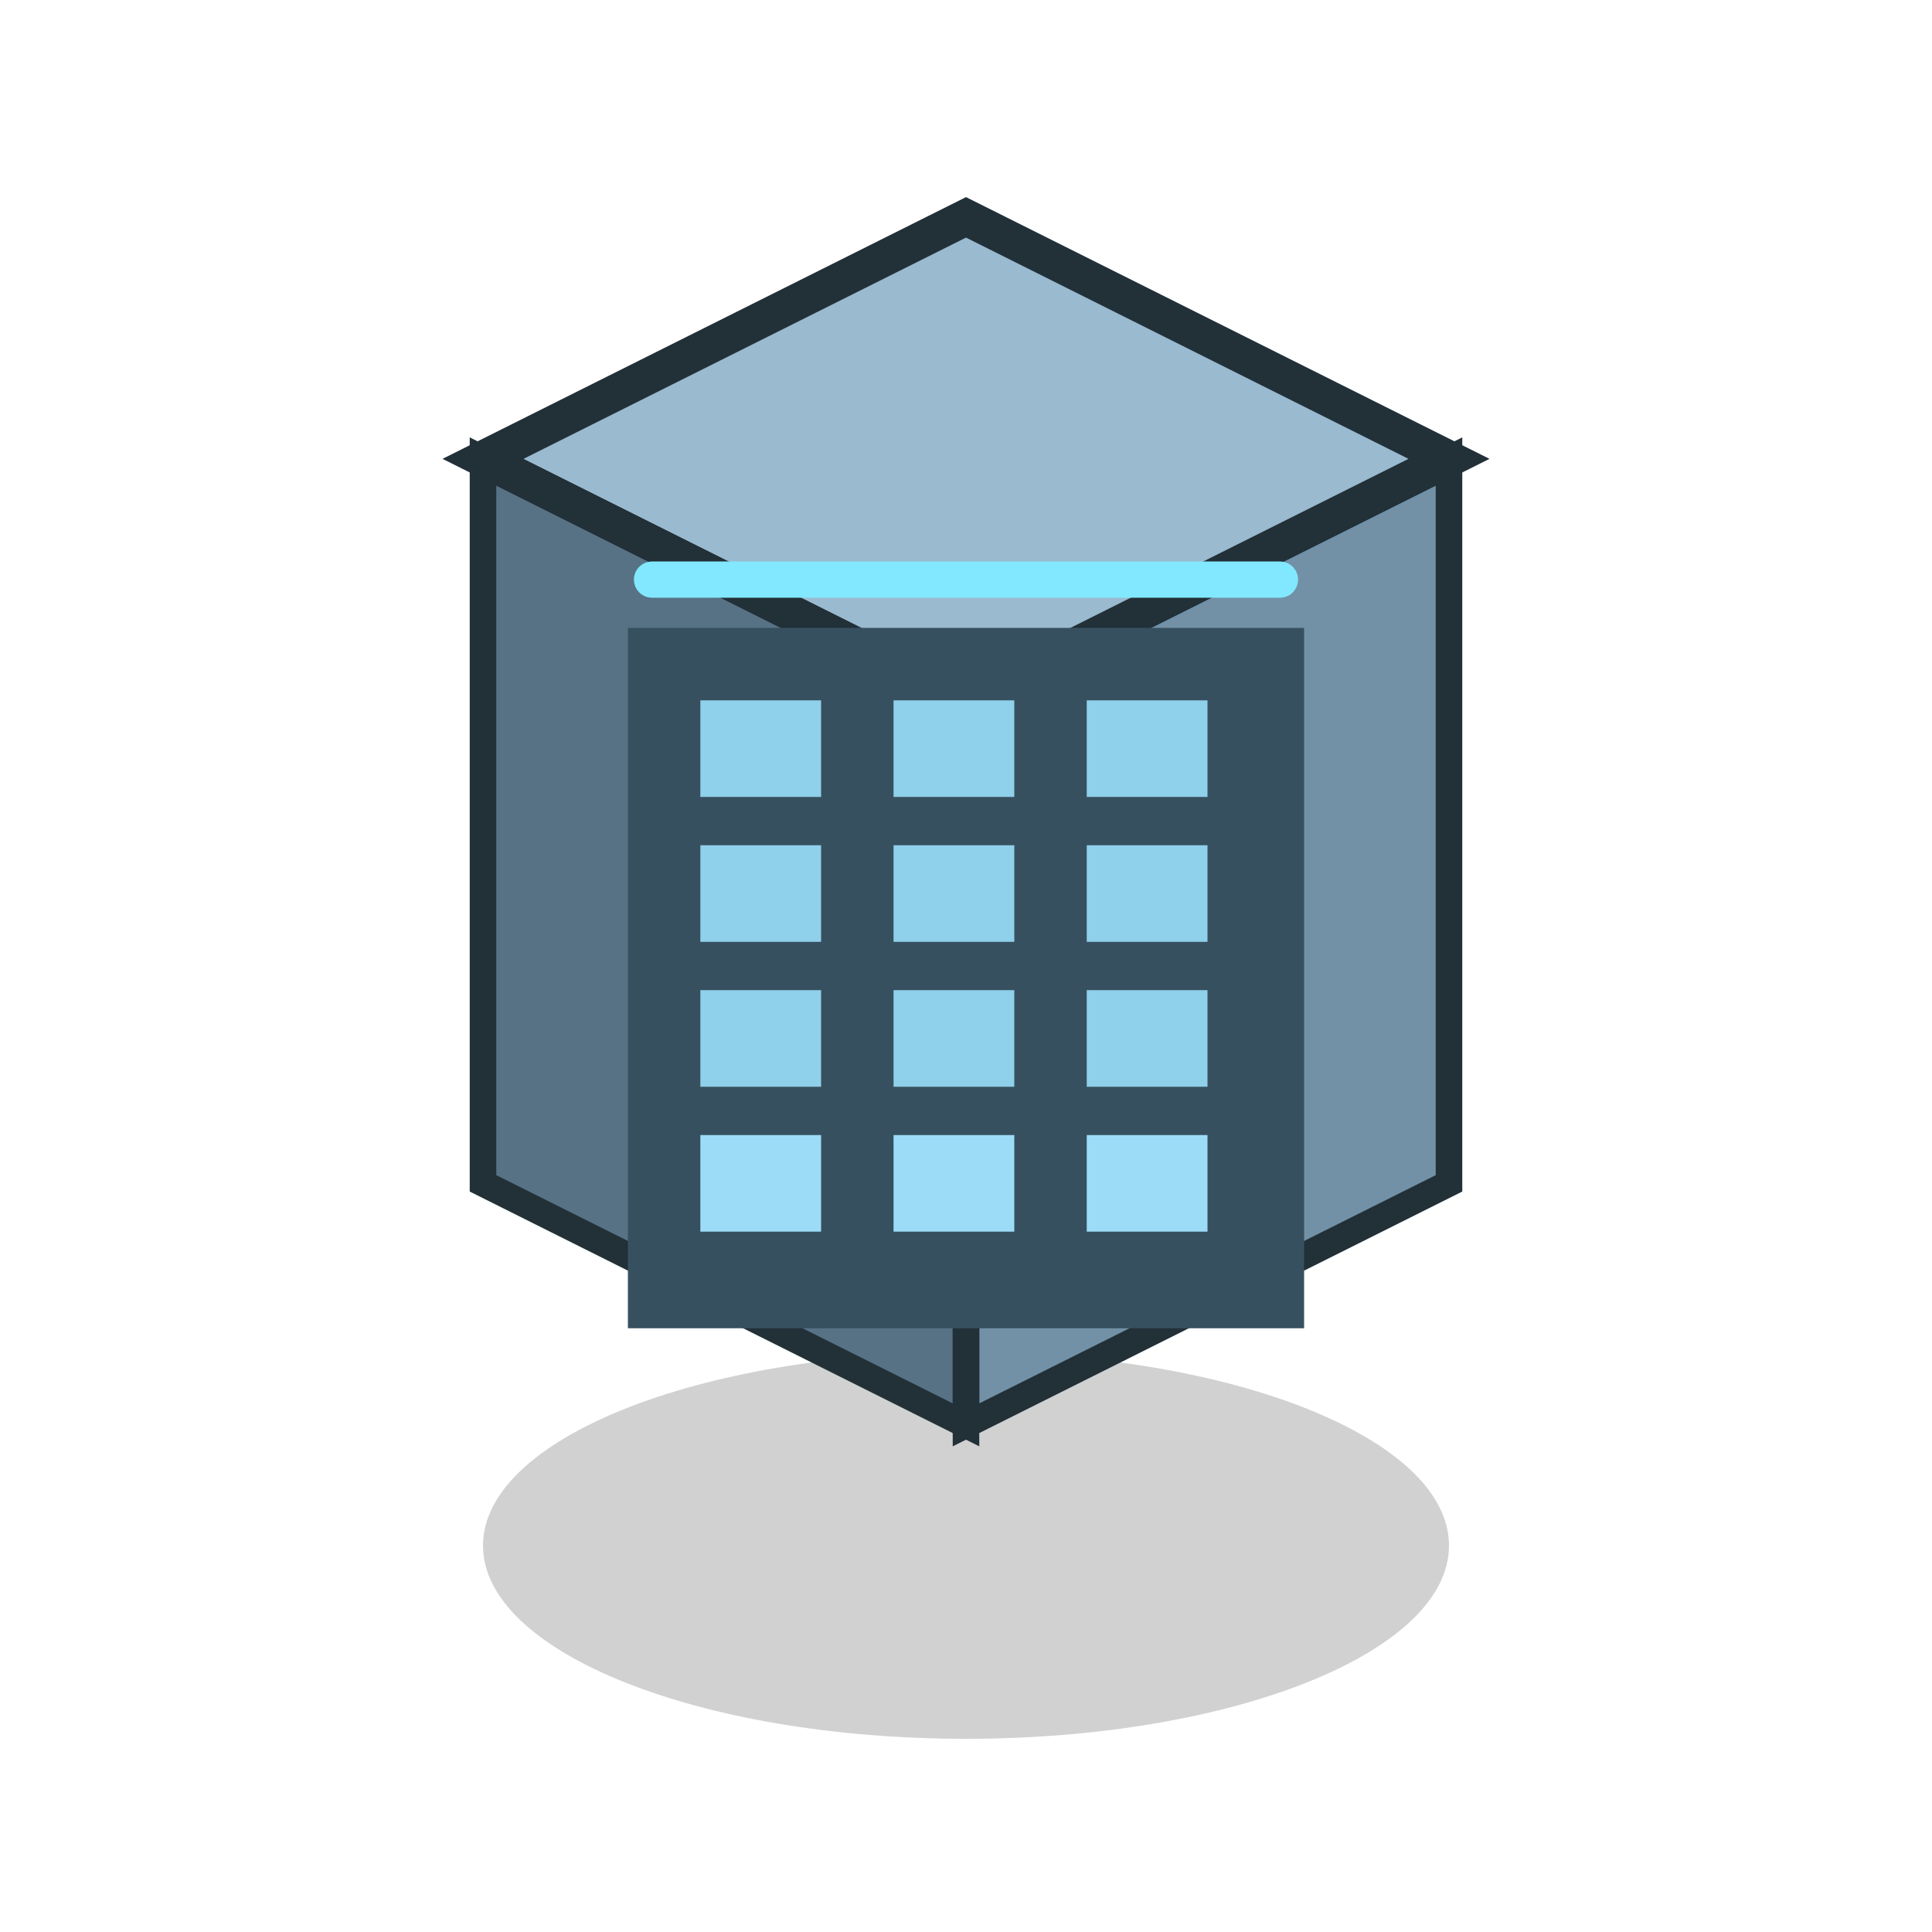
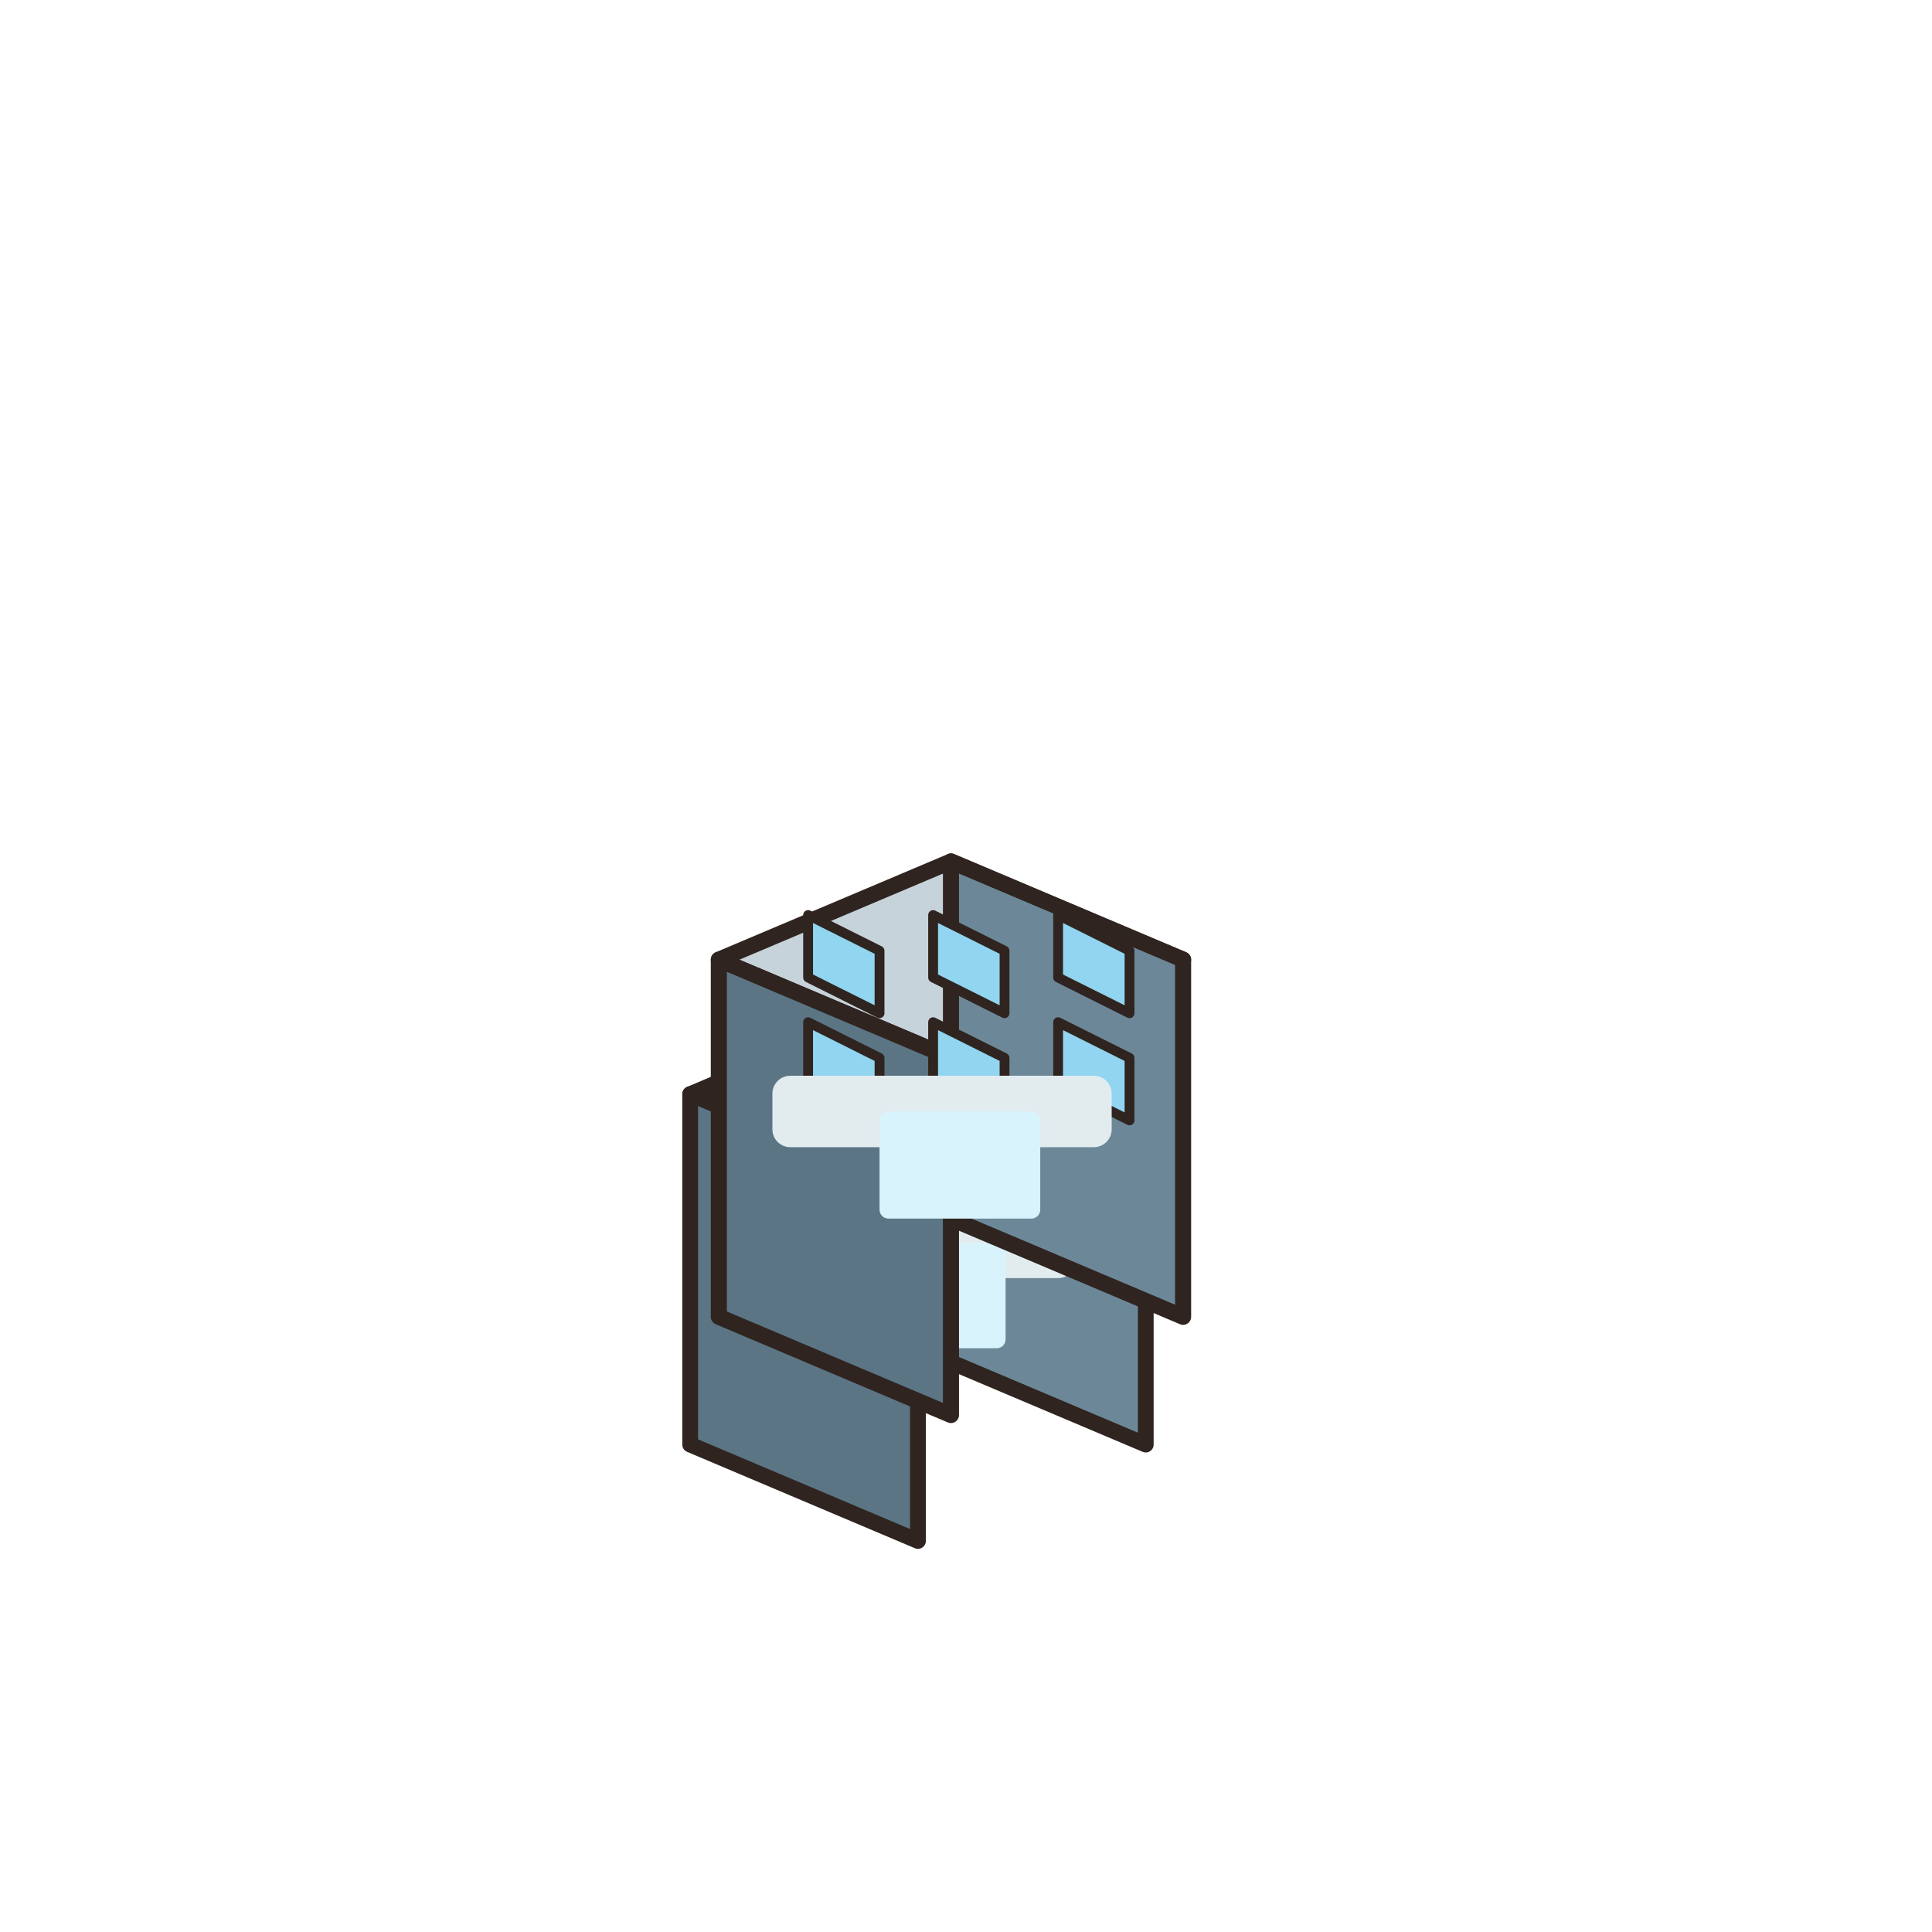
- <svg xmlns="http://www.w3.org/2000/svg" viewBox="0 0 160 160">
-   <ellipse cx="80" cy="128" rx="40" ry="16" fill="rgba(0,0,0,0.18)" />
-   <polygon points="40,38 80,58 80,118 40,98" fill="#577285" />
-   <polygon points="120,38 80,58 80,118 120,98" fill="#7291a7" />
-   <polygon points="80,18 120,38 80,58 40,38" fill="#99bacf" />
-   <polygon points="80,18 120,38 80,58 40,38" fill="none" stroke="#223038" stroke-width="3" />
-   <polygon points="40,38 80,58 80,118 40,98" fill="none" stroke="#223038" stroke-width="2.2" />
-   <polygon points="120,38 80,58 80,118 120,98" fill="none" stroke="#223038" stroke-width="2.2" />
-   <rect x="52" y="52" width="56" height="58" fill="#375060" />
-   <rect x="58" y="58" width="10" height="8" fill="#8fd0ea" />
-   <rect x="74" y="58" width="10" height="8" fill="#8fd0ea" />
-   <rect x="90" y="58" width="10" height="8" fill="#8fd0ea" />
-   <rect x="58" y="70" width="10" height="8" fill="#8fd0ea" />
-   <rect x="74" y="70" width="10" height="8" fill="#8fd0ea" />
-   <rect x="90" y="70" width="10" height="8" fill="#8fd0ea" />
-   <rect x="58" y="82" width="10" height="8" fill="#8fd0ea" />
-   <rect x="74" y="82" width="10" height="8" fill="#8fd0ea" />
-   <rect x="90" y="82" width="10" height="8" fill="#8fd0ea" />
-   <rect x="58" y="94" width="10" height="8" fill="#9cdcf7" />
-   <rect x="74" y="94" width="10" height="8" fill="#9cdcf7" />
-   <rect x="90" y="94" width="10" height="8" fill="#9cdcf7" />
-   <path d="M54 48 L106 48" stroke="#82e8ff" stroke-width="3" stroke-linecap="round" stroke-linejoin="round" fill="none" />
+ <svg xmlns="http://www.w3.org/2000/svg" viewBox="0 0 160 160" fill="none">
+   <g id="commercial-block-modern predio-comercial-moderno-2-asset" data-asset-type="commercial-block-modern predio-comercial-moderno-2" data-category="wealthy" data-density="low">
+     <g transform="translate(10 21.67) scale(0.7292)" id="commercial-block-modern predio-comercial-moderno-2-render-root">
+       <g id="placement-anchor-shadow-2" transform="translate(-6 -3) scale(1.013)" data-module-id="anchor-shadow" data-node-id="anchor-shadow-2" data-layer="midground" />
+       <g id="placement-commercial-modern-core-1" transform="translate(-1 4) scale(0.995)" data-module-id="commercial-modern-core" data-node-id="commercial-modern-core-1" data-layer="foreground">
+         <g>
+           <polygon points="92,80 118,91 92,102 66,91" fill="#c7d3db" stroke="#2f241f" stroke-width="1.8" stroke-linejoin="round" />
+           <polygon points="66,91 92,102 92,142 66,131" fill="#5b7585" stroke="#2f241f" stroke-width="1.8" stroke-linejoin="round" />
+           <polygon points="92,80 118,91 118,131 92,120" fill="#6c8898" stroke="#2f241f" stroke-width="1.8" stroke-linejoin="round" />
+         </g>
+         <polygon points="76,86 84,90 84,97 76,93" fill="#91d5f0" stroke="#2f241f" stroke-width="1.1" stroke-linejoin="round" />
+         <polygon points="90,86 98,90 98,97 90,93" fill="#91d5f0" stroke="#2f241f" stroke-width="1.1" stroke-linejoin="round" />
+         <polygon points="104,86 112,90 112,97 104,93" fill="#91d5f0" stroke="#2f241f" stroke-width="1.1" stroke-linejoin="round" />
+         <polygon points="76,98 84,102 84,109 76,105" fill="#91d5f0" stroke="#2f241f" stroke-width="1.1" stroke-linejoin="round" />
+         <polygon points="90,98 98,102 98,109 90,105" fill="#91d5f0" stroke="#2f241f" stroke-width="1.1" stroke-linejoin="round" />
+         <polygon points="104,98 112,102 112,109 104,105" fill="#91d5f0" stroke="#2f241f" stroke-width="1.1" stroke-linejoin="round" />
+         <rect x="72" y="104" width="38" height="8" fill="#e2ecef" rx="2" />
+         <rect x="84" y="108" width="18" height="12" fill="#d8f3fb" rx="1" />
+       </g>
+       <g id="placement-commercial-modern-core-3" transform="translate(1 -13) scale(1.014)" data-module-id="commercial-modern-core" data-node-id="commercial-modern-core-3" data-layer="overlay">
+         <g>
+           <polygon points="92,80 118,91 92,102 66,91" fill="#c7d3db" stroke="#2f241f" stroke-width="1.8" stroke-linejoin="round" />
+           <polygon points="66,91 92,102 92,142 66,131" fill="#5b7585" stroke="#2f241f" stroke-width="1.8" stroke-linejoin="round" />
+           <polygon points="92,80 118,91 118,131 92,120" fill="#6c8898" stroke="#2f241f" stroke-width="1.8" stroke-linejoin="round" />
+         </g>
+         <polygon points="76,86 84,90 84,97 76,93" fill="#91d5f0" stroke="#2f241f" stroke-width="1.1" stroke-linejoin="round" />
+         <polygon points="90,86 98,90 98,97 90,93" fill="#91d5f0" stroke="#2f241f" stroke-width="1.1" stroke-linejoin="round" />
+         <polygon points="104,86 112,90 112,97 104,93" fill="#91d5f0" stroke="#2f241f" stroke-width="1.1" stroke-linejoin="round" />
+         <polygon points="76,98 84,102 84,109 76,105" fill="#91d5f0" stroke="#2f241f" stroke-width="1.1" stroke-linejoin="round" />
+         <polygon points="90,98 98,102 98,109 90,105" fill="#91d5f0" stroke="#2f241f" stroke-width="1.1" stroke-linejoin="round" />
+         <polygon points="104,98 112,102 112,109 104,105" fill="#91d5f0" stroke="#2f241f" stroke-width="1.1" stroke-linejoin="round" />
+         <rect x="72" y="104" width="38" height="8" fill="#e2ecef" rx="2" />
+         <rect x="84" y="108" width="18" height="12" fill="#d8f3fb" rx="1" />
+       </g>
+     </g>
+   </g>
</svg>
